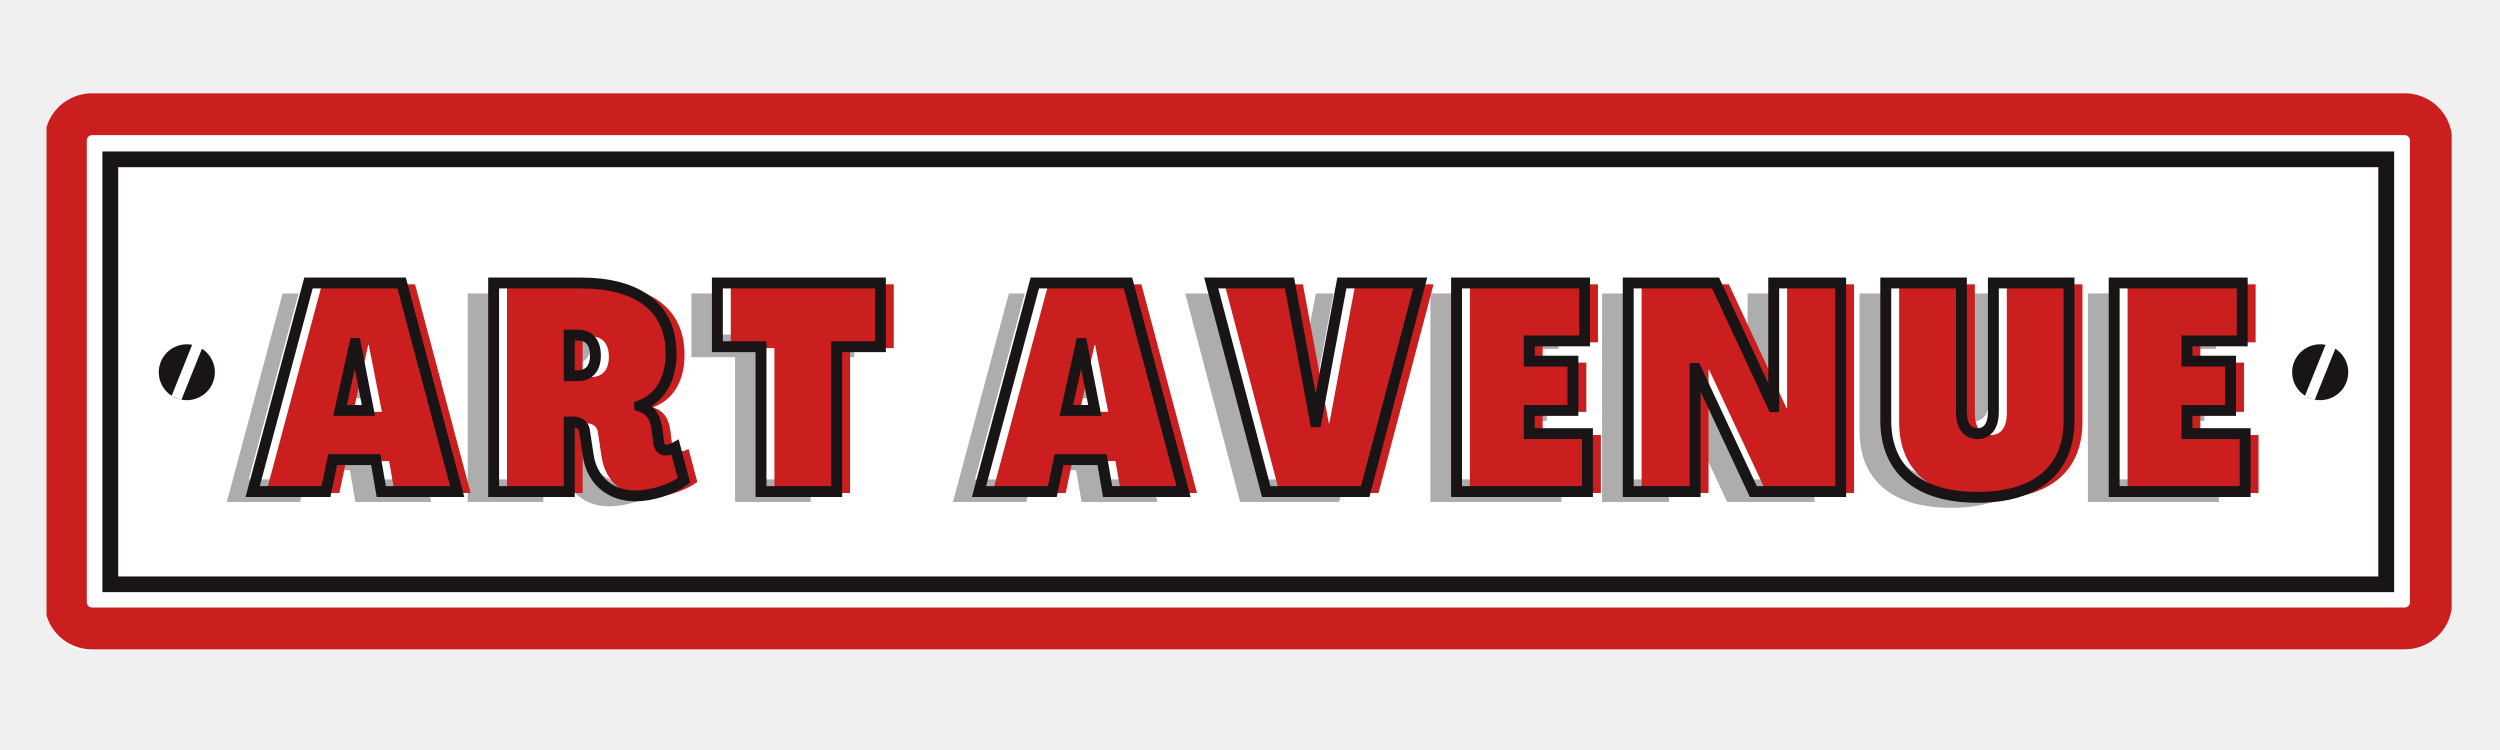
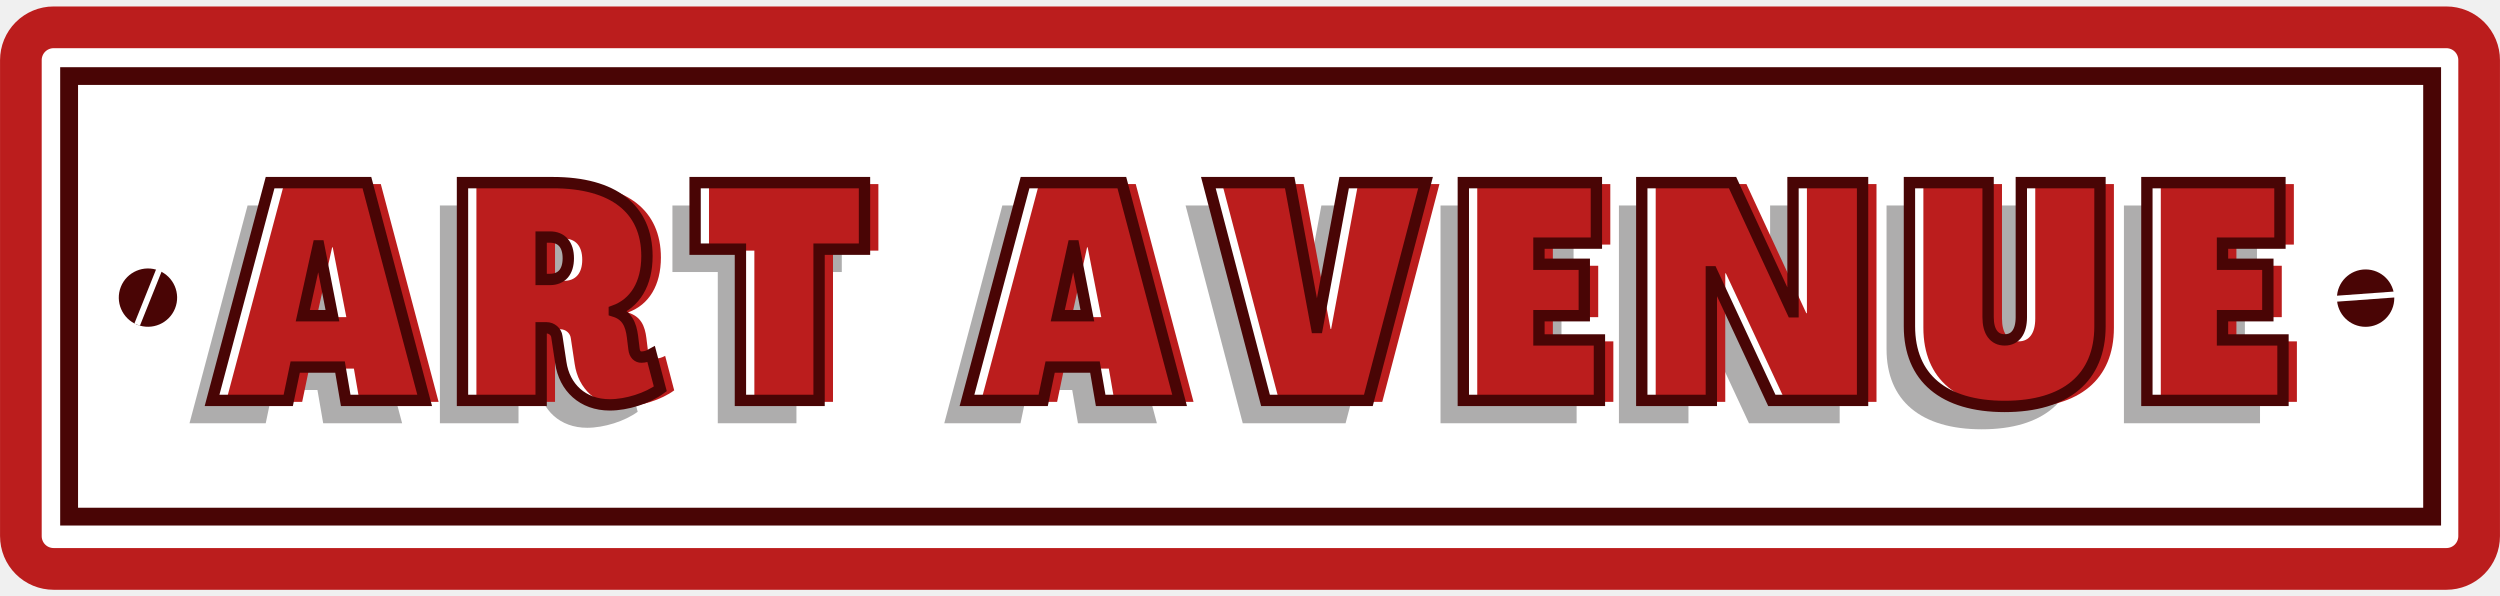
- <svg xmlns="http://www.w3.org/2000/svg" width="300" zoomAndPan="magnify" viewBox="0 0 278.25 75" height="90" preserveAspectRatio="xMidYMid meet" version="1.0">
+ <svg xmlns="http://www.w3.org/2000/svg" width="420" zoomAndPan="magnify" viewBox="0 0 315 75" height="100" preserveAspectRatio="xMidYMid meet" version="1.0">
  <defs>
-     <clipPath id="c44603dad3">
-       <path d="M 5.176 6.148 L 272.621 6.148 L 272.621 68.145 L 5.176 68.145 Z M 5.176 6.148 " clip-rule="nonzero" />
-     </clipPath>
-     <clipPath id="60d8bebf32">
-       <path d="M 10.227 6.145 L 267.383 6.145 C 268.781 6.145 270.125 6.699 271.113 7.684 C 272.105 8.668 272.66 10.008 272.66 11.398 L 272.66 62.984 C 272.66 64.375 272.105 65.715 271.113 66.695 C 270.125 67.684 268.781 68.238 267.383 68.238 L 10.227 68.238 C 8.828 68.238 7.488 67.684 6.496 66.695 C 5.508 65.715 4.949 64.375 4.949 62.984 L 4.949 11.398 C 4.949 10.008 5.508 8.668 6.496 7.684 C 7.488 6.699 8.828 6.145 10.227 6.145 " clip-rule="nonzero" />
-     </clipPath>
-     <clipPath id="cbabc19b89">
-       <path d="M 5.176 6.148 L 272.871 6.148 L 272.871 68.039 L 5.176 68.039 Z M 5.176 6.148 " clip-rule="nonzero" />
-     </clipPath>
-     <clipPath id="526267487b">
-       <path d="M 10.246 6.145 L 267.633 6.145 C 269.039 6.145 270.383 6.699 271.371 7.68 C 272.363 8.664 272.918 9.996 272.918 11.383 L 272.918 62.801 C 272.918 64.191 272.363 65.523 271.371 66.508 C 270.383 67.488 269.039 68.039 267.633 68.039 L 10.246 68.039 C 8.848 68.039 7.504 67.488 6.508 66.508 C 5.52 65.523 4.965 64.191 4.965 62.801 L 4.965 11.383 C 4.965 9.996 5.52 8.664 6.508 7.68 C 7.504 6.699 8.848 6.145 10.246 6.145 " clip-rule="nonzero" />
-     </clipPath>
-     <clipPath id="5eed786375">
-       <path d="M 11.395 12.621 L 266.469 12.621 L 266.469 61.668 L 11.395 61.668 Z M 11.395 12.621 " clip-rule="nonzero" />
-     </clipPath>
-     <clipPath id="7c92b90225">
-       <path d="M 17.238 34 L 23.977 34 L 23.977 40.586 L 17.238 40.586 Z M 17.238 34 " clip-rule="nonzero" />
-     </clipPath>
-     <clipPath id="3e0d9ac4cf">
-       <path d="M 19.055 33.148 L 24.852 35.461 L 22.531 41.234 L 16.734 38.922 Z M 19.055 33.148 " clip-rule="nonzero" />
-     </clipPath>
-     <clipPath id="f61bbb59d4">
-       <path d="M 21.953 34.305 C 20.352 33.668 18.535 34.441 17.895 36.035 C 17.254 37.633 18.031 39.441 19.629 40.078 C 21.23 40.719 23.051 39.941 23.691 38.348 C 24.332 36.754 23.555 34.945 21.953 34.305 " clip-rule="nonzero" />
-     </clipPath>
-     <clipPath id="3291fcd7b0">
-       <path d="M 255 34 L 261.387 34 L 261.387 40.586 L 255 40.586 Z M 255 34 " clip-rule="nonzero" />
-     </clipPath>
-     <clipPath id="6a3cd74a62">
-       <path d="M 256.5 33.148 L 262.293 35.461 L 259.977 41.234 L 254.18 38.922 Z M 256.5 33.148 " clip-rule="nonzero" />
-     </clipPath>
-     <clipPath id="a76cb1de7f">
-       <path d="M 259.398 34.305 C 257.797 33.668 255.98 34.441 255.34 36.035 C 254.699 37.633 255.477 39.441 257.074 40.078 C 258.68 40.719 260.5 39.941 261.137 38.348 C 261.777 36.754 261 34.945 259.398 34.305 " clip-rule="nonzero" />
+     <g />
+     <clipPath id="9b7e73844f">
+       <path d="M 0 0.812 L 315 0.812 L 315 75 L 0 75 Z M 0 0.812 " clip-rule="nonzero" />
+     </clipPath>
+     <clipPath id="96cac61787">
+       <path d="M 6.75 0.812 L 308.25 0.812 C 310.039 0.812 311.758 1.523 313.023 2.789 C 314.289 4.055 315 5.773 315 7.562 L 315 67.438 C 315 69.227 314.289 70.945 313.023 72.211 C 311.758 73.477 310.039 74.188 308.25 74.188 L 6.75 74.188 C 4.961 74.188 3.242 73.477 1.977 72.211 C 0.711 70.945 0 69.227 0 67.438 L 0 7.562 C 0 5.773 0.711 4.055 1.977 2.789 C 3.242 1.523 4.961 0.812 6.75 0.812 " clip-rule="nonzero" />
+     </clipPath>
+     <clipPath id="1fcb3338b5">
+       <path d="M 0.004 0.812 L 315 0.812 L 315 74.312 L 0.004 74.312 Z M 0.004 0.812 " clip-rule="nonzero" />
+     </clipPath>
+     <clipPath id="1c02c3e17f">
+       <path d="M 6.754 0.812 L 308.246 0.812 C 310.035 0.812 311.754 1.527 313.02 2.793 C 314.285 4.062 314.996 5.781 314.996 7.574 L 314.996 67.551 C 314.996 69.344 314.285 71.066 313.02 72.332 C 311.754 73.602 310.035 74.312 308.246 74.312 L 6.754 74.312 C 4.965 74.312 3.246 73.602 1.98 72.332 C 0.715 71.066 0.004 69.344 0.004 67.551 L 0.004 7.574 C 0.004 5.781 0.715 4.062 1.98 2.793 C 3.246 1.527 4.965 0.812 6.754 0.812 " clip-rule="nonzero" />
+     </clipPath>
+     <clipPath id="eb1485e2cf">
+       <path d="M 7.582 8.465 L 307.574 8.465 L 307.574 66.215 L 7.582 66.215 Z M 7.582 8.465 " clip-rule="nonzero" />
+     </clipPath>
+     <clipPath id="4f4ee18e9c">
+       <path d="M 14 33 L 23 33 L 23 42 L 14 42 Z M 14 33 " clip-rule="nonzero" />
+     </clipPath>
+     <clipPath id="b81b494ff1">
+       <path d="M 16.598 32.723 L 23.418 35.453 L 20.688 42.277 L 13.867 39.547 Z M 16.598 32.723 " clip-rule="nonzero" />
+     </clipPath>
+     <clipPath id="69e1e7f2b2">
+       <path d="M 20.008 34.09 C 18.125 33.336 15.984 34.25 15.23 36.133 C 14.477 38.02 15.395 40.156 17.277 40.91 C 19.16 41.664 21.297 40.75 22.055 38.867 C 22.809 36.98 21.891 34.844 20.008 34.09 " clip-rule="nonzero" />
+     </clipPath>
+     <clipPath id="3ce6c85689">
+       <path d="M 294.453 33.949 L 301.68 33.949 L 301.68 41.18 L 294.453 41.18 Z M 294.453 33.949 " clip-rule="nonzero" />
+     </clipPath>
+     <clipPath id="f541c11f97">
+       <path d="M 298.066 33.949 C 296.07 33.949 294.453 35.566 294.453 37.562 C 294.453 39.559 296.07 41.18 298.066 41.18 C 300.062 41.18 301.68 39.559 301.68 37.562 C 301.68 35.566 300.062 33.949 298.066 33.949 " clip-rule="nonzero" />
    </clipPath>
  </defs>
-   <g clip-path="url(#c44603dad3)">
-     <g clip-path="url(#60d8bebf32)">
-       <path fill="#ffffff" d="M 4.949 6.145 L 272.102 6.145 L 272.102 69.055 L 4.949 69.055 Z M 4.949 6.145 " fill-opacity="1" fill-rule="nonzero" />
-     </g>
-   </g>
-   <g clip-path="url(#cbabc19b89)">
-     <g clip-path="url(#526267487b)">
-       <path stroke-linecap="butt" transform="matrix(0.587002, 0, 0, 0.582107, 4.965453, 6.14625)" fill="none" stroke-linejoin="miter" d="M 8.996 -0.003 L 447.479 -0.003 C 449.868 -0.003 452.157 0.95 453.841 2.641 C 455.538 4.325 456.483 6.614 456.483 9.003 L 456.483 97.327 C 456.483 99.722 455.538 102.004 453.841 103.695 C 452.157 105.386 449.868 106.325 447.479 106.325 L 8.996 106.325 C 6.614 106.325 4.324 105.386 2.634 103.695 C 0.944 102.004 -0.001 99.722 -0.001 97.327 L -0.001 9.003 C -0.001 6.614 0.944 4.325 2.634 2.641 C 4.324 0.95 6.614 -0.003 8.996 -0.003 " stroke="#cb1e1e" stroke-width="16" stroke-opacity="1" stroke-miterlimit="4" />
-     </g>
-   </g>
-   <g clip-path="url(#5eed786375)">
-     <path stroke-linecap="butt" transform="matrix(0.586987, 0, 0, 0.58281, 11.395, 12.62116)" fill="none" stroke-linejoin="miter" d="M -0.001 -0 L 434.547 -0 L 434.547 84.156 L -0.001 84.156 L -0.001 -0 " stroke="#191516" stroke-width="6" stroke-opacity="1" stroke-miterlimit="4" />
-   </g>
-   <path fill="#191516" d="M 25.242 51.637 L 33.406 51.637 L 34.148 48.094 L 38.941 48.094 L 39.555 51.637 L 48.012 51.637 L 41.828 28.422 L 31.457 28.422 Z M 34.961 42.609 L 36.609 35.16 L 36.676 35.16 L 38.133 42.609 Z M 34.961 42.609 " fill-opacity="0.349" fill-rule="nonzero" />
-   <path fill="#191516" d="M 67.824 52.121 C 69.641 52.121 71.875 51.414 73.234 50.414 L 72.262 46.738 C 71.906 46.934 71.551 47.027 71.195 47.027 C 70.84 47.027 70.48 46.77 70.422 46.125 L 70.258 44.836 C 70.094 43.543 69.676 42.547 68.312 42.129 L 68.312 42.094 C 70.547 41.285 71.812 39.191 71.812 36.258 C 71.812 31.227 68.219 28.422 61.738 28.422 L 52.055 28.422 L 52.055 51.637 L 60.473 51.637 L 60.473 43.898 L 61.059 43.898 C 61.609 43.898 62.094 44.32 62.16 44.836 L 62.578 47.605 C 62.969 50.254 64.91 52.121 67.824 52.121 Z M 60.473 38.738 L 60.473 34.227 L 61.414 34.227 C 62.676 34.227 63.391 35.031 63.391 36.48 C 63.391 37.934 62.676 38.738 61.414 38.738 Z M 60.473 38.738 " fill-opacity="0.349" fill-rule="nonzero" />
-   <path fill="#191516" d="M 81.816 51.637 L 90.234 51.637 L 90.234 35.516 L 95.09 35.516 L 95.09 28.422 L 76.957 28.422 L 76.957 35.516 L 81.816 35.516 Z M 81.816 51.637 " fill-opacity="0.349" fill-rule="nonzero" />
-   <path fill="#191516" d="M 106.062 51.637 L 114.23 51.637 L 114.977 48.094 L 119.766 48.094 L 120.383 51.637 L 128.832 51.637 L 122.648 28.422 L 112.285 28.422 Z M 115.781 42.609 L 117.434 35.16 L 117.5 35.16 L 118.957 42.609 Z M 115.781 42.609 " fill-opacity="0.349" fill-rule="nonzero" />
-   <path fill="#191516" d="M 138.027 51.637 L 149.039 51.637 L 155.16 28.422 L 146.449 28.422 L 143.562 43.867 L 143.504 43.867 L 140.621 28.422 L 131.91 28.422 Z M 138.027 51.637 " fill-opacity="0.349" fill-rule="nonzero" />
-   <path fill="#191516" d="M 159.203 51.637 L 173.777 51.637 L 173.777 45.188 L 167.301 45.188 L 167.301 42.609 L 172.16 42.609 L 172.16 37.125 L 167.301 37.125 L 167.301 34.871 L 173.457 34.871 L 173.457 28.422 L 159.203 28.422 Z M 159.203 51.637 " fill-opacity="0.349" fill-rule="nonzero" />
-   <path fill="#191516" d="M 178.309 51.637 L 185.758 51.637 L 185.758 37.934 L 185.824 37.934 L 192.234 51.637 L 201.949 51.637 L 201.949 28.422 L 194.504 28.422 L 194.504 42.191 L 194.438 42.191 L 188.023 28.422 L 178.309 28.422 Z M 178.309 51.637 " fill-opacity="0.349" fill-rule="nonzero" />
-   <path fill="#191516" d="M 217.168 52.285 C 223.707 52.285 227.371 49.219 227.371 43.738 L 227.371 28.422 L 218.949 28.422 L 218.949 42.773 C 218.949 44.32 218.305 45.188 217.168 45.188 C 216.035 45.188 215.387 44.32 215.387 42.773 L 215.387 28.422 L 206.965 28.422 L 206.965 43.738 C 206.965 49.219 210.625 52.285 217.168 52.285 Z M 217.168 52.285 " fill-opacity="0.349" fill-rule="nonzero" />
-   <path fill="#191516" d="M 232.383 51.637 L 246.961 51.637 L 246.961 45.188 L 240.48 45.188 L 240.48 42.609 L 245.34 42.609 L 245.34 37.125 L 240.48 37.125 L 240.48 34.871 L 246.633 34.871 L 246.633 28.422 L 232.383 28.422 Z M 232.383 51.637 " fill-opacity="0.349" fill-rule="nonzero" />
-   <path fill="#ffffff" d="M 27.688 49.117 L 35.852 49.117 L 36.598 45.57 L 41.391 45.57 L 42.004 49.117 L 50.457 49.117 L 44.273 25.898 L 33.906 25.898 Z M 37.406 40.086 L 39.055 32.637 L 39.125 32.637 L 40.578 40.086 Z M 37.406 40.086 " fill-opacity="1" fill-rule="nonzero" />
-   <path fill="#ffffff" d="M 70.273 49.598 C 72.086 49.598 74.324 48.891 75.684 47.891 L 74.711 44.215 C 74.352 44.41 73.996 44.504 73.641 44.504 C 73.285 44.504 72.93 44.25 72.867 43.605 L 72.703 42.312 C 72.543 41.023 72.121 40.023 70.758 39.605 L 70.758 39.57 C 72.996 38.762 74.258 36.668 74.258 33.734 C 74.258 28.703 70.664 25.898 64.188 25.898 L 54.504 25.898 L 54.504 49.117 L 62.922 49.117 L 62.922 41.379 L 63.504 41.379 C 64.055 41.379 64.539 41.797 64.605 42.312 L 65.027 45.082 C 65.418 47.73 67.359 49.598 70.273 49.598 Z M 62.922 36.215 L 62.922 31.703 L 63.859 31.703 C 65.125 31.703 65.84 32.508 65.84 33.961 C 65.84 35.41 65.125 36.215 63.859 36.215 Z M 62.922 36.215 " fill-opacity="1" fill-rule="nonzero" />
-   <path fill="#ffffff" d="M 84.262 49.117 L 92.68 49.117 L 92.68 32.992 L 97.535 32.992 L 97.535 25.898 L 79.402 25.898 L 79.402 32.992 L 84.262 32.992 Z M 84.262 49.117 " fill-opacity="1" fill-rule="nonzero" />
-   <path fill="#ffffff" d="M 108.512 49.117 L 116.68 49.117 L 117.422 45.57 L 122.215 45.57 L 122.828 49.117 L 131.281 49.117 L 125.098 25.898 L 114.734 25.898 Z M 118.23 40.086 L 119.883 32.637 L 119.949 32.637 L 121.406 40.086 Z M 118.23 40.086 " fill-opacity="1" fill-rule="nonzero" />
-   <path fill="#ffffff" d="M 140.473 49.117 L 151.488 49.117 L 157.609 25.898 L 148.895 25.898 L 146.012 41.344 L 145.949 41.344 L 143.066 25.898 L 134.355 25.898 Z M 140.473 49.117 " fill-opacity="1" fill-rule="nonzero" />
-   <path fill="#ffffff" d="M 161.652 49.117 L 176.227 49.117 L 176.227 42.668 L 169.746 42.668 L 169.746 40.086 L 174.605 40.086 L 174.605 34.602 L 169.746 34.602 L 169.746 32.348 L 175.902 32.348 L 175.902 25.898 L 161.652 25.898 Z M 161.652 49.117 " fill-opacity="1" fill-rule="nonzero" />
-   <path fill="#ffffff" d="M 180.754 49.117 L 188.203 49.117 L 188.203 35.41 L 188.27 35.41 L 194.684 49.117 L 204.398 49.117 L 204.398 25.898 L 196.949 25.898 L 196.949 39.668 L 196.883 39.668 L 190.473 25.898 L 180.754 25.898 Z M 180.754 49.117 " fill-opacity="1" fill-rule="nonzero" />
-   <path fill="#ffffff" d="M 219.613 49.762 C 226.156 49.762 229.82 46.699 229.82 41.219 L 229.82 25.898 L 221.395 25.898 L 221.395 40.25 C 221.395 41.797 220.75 42.668 219.613 42.668 C 218.48 42.668 217.832 41.797 217.832 40.25 L 217.832 25.898 L 209.414 25.898 L 209.414 41.219 C 209.414 46.699 213.074 49.762 219.613 49.762 Z M 219.613 49.762 " fill-opacity="1" fill-rule="nonzero" />
-   <path fill="#ffffff" d="M 234.832 49.117 L 249.406 49.117 L 249.406 42.668 L 242.93 42.668 L 242.93 40.086 L 247.789 40.086 L 247.789 34.602 L 242.93 34.602 L 242.93 32.348 L 249.082 32.348 L 249.082 25.898 L 234.832 25.898 Z M 234.832 49.117 " fill-opacity="1" fill-rule="nonzero" />
-   <path fill="#cb1e1e" d="M 29.609 50.633 L 37.773 50.633 L 38.516 47.082 L 43.309 47.082 L 43.926 50.633 L 52.383 50.633 L 46.195 27.41 L 35.832 27.41 Z M 39.328 41.602 L 40.98 34.152 L 41.047 34.152 L 42.504 41.602 Z M 39.328 41.602 " fill-opacity="1" fill-rule="nonzero" />
-   <path fill="#cb1e1e" d="M 72.203 51.113 C 74.02 51.113 76.25 50.406 77.609 49.406 L 76.637 45.727 C 76.281 45.922 75.926 46.02 75.57 46.02 C 75.215 46.02 74.859 45.762 74.793 45.117 L 74.629 43.824 C 74.469 42.535 74.047 41.535 72.691 41.117 L 72.691 41.086 C 74.922 40.277 76.188 38.184 76.188 35.246 C 76.188 30.215 72.59 27.41 66.113 27.41 L 56.426 27.41 L 56.426 50.633 L 64.852 50.633 L 64.852 42.891 L 65.434 42.891 C 65.984 42.891 66.469 43.312 66.535 43.824 L 66.957 46.598 C 67.344 49.242 69.289 51.113 72.203 51.113 Z M 64.852 37.73 L 64.852 33.215 L 65.789 33.215 C 67.051 33.215 67.766 34.023 67.766 35.477 C 67.766 36.926 67.051 37.73 65.789 37.73 Z M 64.852 37.73 " fill-opacity="1" fill-rule="nonzero" />
-   <path fill="#cb1e1e" d="M 86.195 50.633 L 94.613 50.633 L 94.613 34.508 L 99.473 34.508 L 99.473 27.41 L 81.336 27.41 L 81.336 34.508 L 86.195 34.508 Z M 86.195 50.633 " fill-opacity="1" fill-rule="nonzero" />
-   <path fill="#cb1e1e" d="M 110.453 50.633 L 118.613 50.633 L 119.359 47.082 L 124.152 47.082 L 124.77 50.633 L 133.227 50.633 L 127.039 27.41 L 116.672 27.41 Z M 120.172 41.602 L 121.824 34.152 L 121.887 34.152 L 123.344 41.602 Z M 120.172 41.602 " fill-opacity="1" fill-rule="nonzero" />
-   <path fill="#cb1e1e" d="M 142.418 50.633 L 153.43 50.633 L 159.555 27.41 L 150.844 27.41 L 147.961 42.855 L 147.895 42.855 L 145.012 27.41 L 136.301 27.41 Z M 142.418 50.633 " fill-opacity="1" fill-rule="nonzero" />
-   <path fill="#cb1e1e" d="M 163.602 50.633 L 178.176 50.633 L 178.176 44.18 L 171.699 44.18 L 171.699 41.602 L 176.559 41.602 L 176.559 36.121 L 171.699 36.121 L 171.699 33.863 L 177.852 33.863 L 177.852 27.41 L 163.602 27.41 Z M 163.602 50.633 " fill-opacity="1" fill-rule="nonzero" />
-   <path fill="#cb1e1e" d="M 182.711 50.633 L 190.16 50.633 L 190.16 36.926 L 190.227 36.926 L 196.637 50.633 L 206.355 50.633 L 206.355 27.41 L 198.906 27.41 L 198.906 41.184 L 198.84 41.184 L 192.43 27.41 L 182.711 27.41 Z M 182.711 50.633 " fill-opacity="1" fill-rule="nonzero" />
-   <path fill="#cb1e1e" d="M 221.578 51.277 C 228.121 51.277 231.777 48.215 231.777 42.73 L 231.777 27.41 L 223.359 27.41 L 223.359 41.762 C 223.359 43.312 222.715 44.18 221.578 44.18 C 220.441 44.18 219.797 43.312 219.797 41.762 L 219.797 27.41 L 211.375 27.41 L 211.375 42.73 C 211.375 48.215 215.035 51.277 221.578 51.277 Z M 221.578 51.277 " fill-opacity="1" fill-rule="nonzero" />
-   <path fill="#cb1e1e" d="M 236.801 50.633 L 251.375 50.633 L 251.375 44.18 L 244.898 44.18 L 244.898 41.602 L 249.758 41.602 L 249.758 36.121 L 244.898 36.121 L 244.898 33.863 L 251.051 33.863 L 251.051 27.41 L 236.801 27.41 Z M 236.801 50.633 " fill-opacity="1" fill-rule="nonzero" />
-   <path stroke-linecap="butt" transform="matrix(0.809711, 0, 0, 0.806269, 18.27241, 19.83626)" fill="none" stroke-linejoin="miter" d="M 12.163 37.998 L 22.241 37.998 L 23.158 33.594 L 29.087 33.594 L 29.839 37.998 L 40.279 37.998 L 32.642 9.205 L 19.839 9.205 Z M 24.166 26.801 L 26.207 17.562 L 26.284 17.562 L 28.078 26.801 Z M 64.767 38.599 C 67.005 38.599 69.765 37.717 71.448 36.476 L 70.242 31.917 C 69.808 32.16 69.364 32.276 68.925 32.276 C 68.486 32.276 68.038 31.966 67.96 31.162 L 67.768 29.563 C 67.56 27.959 67.039 26.719 65.365 26.201 L 65.365 26.167 C 68.129 25.159 69.678 22.557 69.678 18.919 C 69.678 12.679 65.249 9.205 57.246 9.205 L 45.287 9.205 L 45.287 37.998 L 55.683 37.998 L 55.683 28.405 L 56.411 28.405 C 57.077 28.405 57.685 28.919 57.767 29.563 L 58.283 32.998 C 58.761 36.283 61.163 38.599 64.767 38.599 Z M 55.683 22.005 L 55.683 16.399 L 56.845 16.399 C 58.399 16.399 59.277 17.402 59.277 19.2 C 59.277 20.997 58.399 22.005 56.845 22.005 Z M 82.038 37.998 L 92.444 37.998 L 92.444 17.998 L 98.45 17.998 L 98.45 9.205 L 76.041 9.205 L 76.041 17.998 L 82.038 17.998 Z M 112.006 37.998 L 122.079 37.998 L 123 33.594 L 128.929 33.594 L 129.682 37.998 L 140.122 37.998 L 132.48 9.205 L 119.676 9.205 Z M 124.004 26.801 L 126.044 17.562 L 126.122 17.562 L 127.921 26.801 Z M 151.483 37.998 L 165.087 37.998 L 172.647 9.205 L 161.879 9.205 L 158.328 28.361 L 158.242 28.361 L 154.686 9.205 L 143.923 9.205 Z M 177.645 37.998 L 195.639 37.998 L 195.639 30.004 L 187.645 30.004 L 187.645 26.801 L 193.642 26.801 L 193.642 19.999 L 187.645 19.999 L 187.645 17.199 L 195.239 17.199 L 195.239 9.205 L 177.645 9.205 Z M 201.245 37.998 L 210.44 37.998 L 210.44 20.997 L 210.522 20.997 L 218.443 37.998 L 230.446 37.998 L 230.446 9.205 L 221.241 9.205 L 221.241 26.283 L 221.164 26.283 L 213.248 9.205 L 201.245 9.205 Z M 249.246 38.797 C 257.327 38.797 261.837 35.004 261.837 28.192 L 261.837 9.205 L 251.436 9.205 L 251.436 27.005 C 251.436 28.919 250.64 30.004 249.246 30.004 C 247.842 30.004 247.041 28.919 247.041 27.005 L 247.041 9.205 L 236.645 9.205 L 236.645 28.192 C 236.645 35.004 241.166 38.797 249.246 38.797 Z M 268.041 37.998 L 286.041 37.998 L 286.041 30.004 L 278.047 30.004 L 278.047 26.801 L 284.039 26.801 L 284.039 19.999 L 278.047 19.999 L 278.047 17.199 L 285.64 17.199 L 285.64 9.205 L 268.041 9.205 Z M 268.041 37.998 " stroke="#191516" stroke-width="1.5" stroke-opacity="1" stroke-miterlimit="4" />
-   <g clip-path="url(#7c92b90225)">
-     <g clip-path="url(#3e0d9ac4cf)">
-       <g clip-path="url(#f61bbb59d4)">
-         <path fill="#191516" d="M 19.055 33.148 L 24.852 35.461 L 22.531 41.234 L 16.734 38.922 Z M 19.055 33.148 " fill-opacity="1" fill-rule="nonzero" />
-       </g>
-     </g>
-   </g>
-   <path stroke-linecap="butt" transform="matrix(0.22533, -0.560373, 0.544381, 0.217043, 19.08724, 39.85853)" fill="none" stroke-linejoin="miter" d="M 0.003 1.001 L 10.653 0.998 " stroke="#ffffff" stroke-width="2" stroke-opacity="1" stroke-miterlimit="4" />
-   <g clip-path="url(#3291fcd7b0)">
-     <g clip-path="url(#6a3cd74a62)">
-       <g clip-path="url(#a76cb1de7f)">
-         <path fill="#191516" d="M 256.5 33.148 L 262.301 35.461 L 259.977 41.234 L 254.18 38.922 Z M 256.5 33.148 " fill-opacity="1" fill-rule="nonzero" />
-       </g>
-     </g>
-   </g>
-   <path stroke-linecap="butt" transform="matrix(0.22533, -0.560373, 0.544381, 0.217043, 256.5327, 39.85853)" fill="none" stroke-linejoin="miter" d="M 0 0.995 L 10.653 0.998 " stroke="#ffffff" stroke-width="2" stroke-opacity="1" stroke-miterlimit="4" />
+   <g clip-path="url(#9b7e73844f)">
+     <g clip-path="url(#96cac61787)">
+       <path fill="#ffffff" d="M 0 0.812 L 314.344 0.812 L 314.344 75.152 L 0 75.152 Z M 0 0.812 " fill-opacity="1" fill-rule="nonzero" />
+     </g>
+   </g>
+   <g clip-path="url(#1fcb3338b5)">
+     <g clip-path="url(#1c02c3e17f)">
+       <path stroke-linecap="butt" transform="matrix(0.75, -0.000000000000000001, 0.000000000000000001, 0.751318, 0.00418718, 0.813481)" fill="none" stroke-linejoin="miter" d="M 9 -0.001 L 410.989 -0.001 C 413.375 -0.001 415.666 0.95 417.354 2.635 C 419.041 4.324 419.989 6.612 419.989 8.999 L 419.989 88.827 C 419.989 91.213 419.041 93.506 417.354 95.191 C 415.666 96.881 413.375 97.827 410.989 97.827 L 9 97.827 C 6.614 97.827 4.323 96.881 2.635 95.191 C 0.948 93.506 -0 91.213 -0 88.827 L -0 8.999 C -0 6.612 0.948 4.324 2.635 2.635 C 4.323 0.95 6.614 -0.001 9 -0.001 " stroke="#bb1d1d" stroke-width="14" stroke-opacity="1" stroke-miterlimit="4" />
+     </g>
+   </g>
+   <g clip-path="url(#eb1485e2cf)">
+     <path stroke-linecap="butt" transform="matrix(0.75041, 0, 0, 0.745913, 7.580576, 8.465401)" fill="none" stroke-linejoin="miter" d="M 0.002 -0.001 L 399.773 -0.001 L 399.773 77.421 L 0.002 77.421 L 0.002 -0.001 " stroke="#490505" stroke-width="6" stroke-opacity="1" stroke-miterlimit="4" />
+   </g>
+   <g fill="#191516" fill-opacity="0.349">
+     <g transform="translate(23.91605, 53.33051)">
+       <g>
+         <path d="M -0.039 0 L 9.566 0 L 10.441 -4.191 L 16.082 -4.191 L 16.805 0 L 26.75 0 L 19.473 -27.438 L 7.277 -27.438 Z M 11.395 -10.672 L 13.336 -19.473 L 13.414 -19.473 L 15.129 -10.672 Z M 11.395 -10.672 " />
+       </g>
+     </g>
+   </g>
+   <g fill="#191516" fill-opacity="0.349">
+     <g transform="translate(54.28265, 53.33051)">
+       <g>
+         <path d="M 19.703 0.57 C 21.836 0.57 24.465 -0.266 26.066 -1.449 L 24.922 -5.793 C 24.504 -5.562 24.086 -5.449 23.664 -5.449 C 23.246 -5.449 22.828 -5.754 22.75 -6.516 L 22.559 -8.039 C 22.371 -9.566 21.875 -10.746 20.273 -11.242 L 20.273 -11.281 C 22.902 -12.234 24.391 -14.711 24.391 -18.176 C 24.391 -24.121 20.16 -27.438 12.539 -27.438 L 1.145 -27.438 L 1.145 0 L 11.051 0 L 11.051 -9.145 L 11.738 -9.145 C 12.387 -9.145 12.957 -8.652 13.031 -8.039 L 13.527 -4.762 C 13.984 -1.637 16.273 0.57 19.703 0.57 Z M 11.051 -15.242 L 11.051 -20.578 L 12.156 -20.578 C 13.645 -20.578 14.48 -19.625 14.48 -17.91 C 14.48 -16.195 13.645 -15.242 12.156 -15.242 Z M 11.051 -15.242 " />
+       </g>
+     </g>
+   </g>
+   <g fill="#191516" fill-opacity="0.349">
+     <g transform="translate(83.96346, 53.33051)">
+       <g>
+         <path d="M 6.477 0 L 16.387 0 L 16.387 -19.055 L 22.102 -19.055 L 22.102 -27.438 L 0.762 -27.438 L 0.762 -19.055 L 6.477 -19.055 Z M 6.477 0 " />
+       </g>
+     </g>
+   </g>
+   <g fill="#191516" fill-opacity="0.349">
+     <g transform="translate(110.4439, 53.33051)">
+       <g />
+     </g>
+   </g>
+   <g fill="#191516" fill-opacity="0.349">
+     <g transform="translate(119.0173, 53.33051)">
+       <g>
+         <path d="M -0.039 0 L 9.566 0 L 10.441 -4.191 L 16.082 -4.191 L 16.805 0 L 26.75 0 L 19.473 -27.438 L 7.277 -27.438 Z M 11.395 -10.672 L 13.336 -19.473 L 13.414 -19.473 L 15.129 -10.672 Z M 11.395 -10.672 " />
+       </g>
+     </g>
+   </g>
+   <g fill="#191516" fill-opacity="0.349">
+     <g transform="translate(149.3839, 53.33051)">
+       <g>
+         <path d="M 7.203 0 L 20.16 0 L 27.363 -27.438 L 17.109 -27.438 L 13.719 -9.184 L 13.645 -9.184 L 10.25 -27.438 L 0 -27.438 Z M 7.203 0 " />
+       </g>
+     </g>
+   </g>
+   <g fill="#191516" fill-opacity="0.349">
+     <g transform="translate(180.3601, 53.33051)">
+       <g>
+         <path d="M 1.145 0 L 18.293 0 L 18.293 -7.621 L 10.672 -7.621 L 10.672 -10.672 L 16.387 -10.672 L 16.387 -17.148 L 10.672 -17.148 L 10.672 -19.816 L 17.91 -19.816 L 17.91 -27.438 L 1.145 -27.438 Z M 1.145 0 " />
+       </g>
+     </g>
+   </g>
+   <g fill="#191516" fill-opacity="0.349">
+     <g transform="translate(202.84, 53.33051)">
+       <g>
+         <path d="M 1.145 0 L 9.906 0 L 9.906 -16.195 L 9.984 -16.195 L 17.531 0 L 28.961 0 L 28.961 -27.438 L 20.195 -27.438 L 20.195 -11.164 L 20.121 -11.164 L 12.574 -27.438 L 1.145 -27.438 Z M 1.145 0 " />
+       </g>
+     </g>
+   </g>
+   <g fill="#191516" fill-opacity="0.349">
+     <g transform="translate(236.5594, 53.33051)">
+       <g>
+         <path d="M 13.148 0.762 C 20.844 0.762 25.152 -2.859 25.152 -9.336 L 25.152 -27.438 L 15.242 -27.438 L 15.242 -10.48 C 15.242 -8.652 14.48 -7.621 13.148 -7.621 C 11.812 -7.621 11.051 -8.652 11.051 -10.48 L 11.051 -27.438 L 1.145 -27.438 L 1.145 -9.336 C 1.145 -2.859 5.449 0.762 13.148 0.762 Z M 13.148 0.762 " />
+       </g>
+     </g>
+   </g>
+   <g fill="#191516" fill-opacity="0.349">
+     <g transform="translate(266.4689, 53.33051)">
+       <g>
+         <path d="M 1.145 0 L 18.293 0 L 18.293 -7.621 L 10.672 -7.621 L 10.672 -10.672 L 16.387 -10.672 L 16.387 -17.148 L 10.672 -17.148 L 10.672 -19.816 L 17.91 -19.816 L 17.91 -27.438 L 1.145 -27.438 Z M 1.145 0 " />
+       </g>
+     </g>
+   </g>
+   <g fill="#ffffff" fill-opacity="1">
+     <g transform="translate(26.79502, 50.34924)">
+       <g>
+         <path d="M -0.039 0 L 9.566 0 L 10.441 -4.191 L 16.082 -4.191 L 16.805 0 L 26.75 0 L 19.473 -27.438 L 7.277 -27.438 Z M 11.395 -10.672 L 13.336 -19.473 L 13.414 -19.473 L 15.129 -10.672 Z M 11.395 -10.672 " />
+       </g>
+     </g>
+   </g>
+   <g fill="#ffffff" fill-opacity="1">
+     <g transform="translate(57.16163, 50.34924)">
+       <g>
+         <path d="M 19.703 0.57 C 21.836 0.57 24.465 -0.266 26.066 -1.449 L 24.922 -5.793 C 24.504 -5.562 24.086 -5.449 23.664 -5.449 C 23.246 -5.449 22.828 -5.754 22.75 -6.516 L 22.559 -8.039 C 22.371 -9.566 21.875 -10.746 20.273 -11.242 L 20.273 -11.281 C 22.902 -12.234 24.391 -14.711 24.391 -18.176 C 24.391 -24.121 20.16 -27.438 12.539 -27.438 L 1.145 -27.438 L 1.145 0 L 11.051 0 L 11.051 -9.145 L 11.738 -9.145 C 12.387 -9.145 12.957 -8.652 13.031 -8.039 L 13.527 -4.762 C 13.984 -1.637 16.273 0.57 19.703 0.57 Z M 11.051 -15.242 L 11.051 -20.578 L 12.156 -20.578 C 13.645 -20.578 14.48 -19.625 14.48 -17.91 C 14.48 -16.195 13.645 -15.242 12.156 -15.242 Z M 11.051 -15.242 " />
+       </g>
+     </g>
+   </g>
+   <g fill="#ffffff" fill-opacity="1">
+     <g transform="translate(86.84244, 50.34924)">
+       <g>
+         <path d="M 6.477 0 L 16.387 0 L 16.387 -19.055 L 22.102 -19.055 L 22.102 -27.438 L 0.762 -27.438 L 0.762 -19.055 L 6.477 -19.055 Z M 6.477 0 " />
+       </g>
+     </g>
+   </g>
+   <g fill="#ffffff" fill-opacity="1">
+     <g transform="translate(113.3229, 50.34924)">
+       <g />
+     </g>
+   </g>
+   <g fill="#ffffff" fill-opacity="1">
+     <g transform="translate(121.8963, 50.34924)">
+       <g>
+         <path d="M -0.039 0 L 9.566 0 L 10.441 -4.191 L 16.082 -4.191 L 16.805 0 L 26.75 0 L 19.473 -27.438 L 7.277 -27.438 Z M 11.395 -10.672 L 13.336 -19.473 L 13.414 -19.473 L 15.129 -10.672 Z M 11.395 -10.672 " />
+       </g>
+     </g>
+   </g>
+   <g fill="#ffffff" fill-opacity="1">
+     <g transform="translate(152.2629, 50.34924)">
+       <g>
+         <path d="M 7.203 0 L 20.16 0 L 27.363 -27.438 L 17.109 -27.438 L 13.719 -9.184 L 13.645 -9.184 L 10.25 -27.438 L 0 -27.438 Z M 7.203 0 " />
+       </g>
+     </g>
+   </g>
+   <g fill="#ffffff" fill-opacity="1">
+     <g transform="translate(183.2391, 50.34924)">
+       <g>
+         <path d="M 1.145 0 L 18.293 0 L 18.293 -7.621 L 10.672 -7.621 L 10.672 -10.672 L 16.387 -10.672 L 16.387 -17.148 L 10.672 -17.148 L 10.672 -19.816 L 17.91 -19.816 L 17.91 -27.438 L 1.145 -27.438 Z M 1.145 0 " />
+       </g>
+     </g>
+   </g>
+   <g fill="#ffffff" fill-opacity="1">
+     <g transform="translate(205.719, 50.34924)">
+       <g>
+         <path d="M 1.145 0 L 9.906 0 L 9.906 -16.195 L 9.984 -16.195 L 17.531 0 L 28.961 0 L 28.961 -27.438 L 20.195 -27.438 L 20.195 -11.164 L 20.121 -11.164 L 12.574 -27.438 L 1.145 -27.438 Z M 1.145 0 " />
+       </g>
+     </g>
+   </g>
+   <g fill="#ffffff" fill-opacity="1">
+     <g transform="translate(239.4384, 50.34924)">
+       <g>
+         <path d="M 13.148 0.762 C 20.844 0.762 25.152 -2.859 25.152 -9.336 L 25.152 -27.438 L 15.242 -27.438 L 15.242 -10.48 C 15.242 -8.652 14.48 -7.621 13.148 -7.621 C 11.812 -7.621 11.051 -8.652 11.051 -10.48 L 11.051 -27.438 L 1.145 -27.438 L 1.145 -9.336 C 1.145 -2.859 5.449 0.762 13.148 0.762 Z M 13.148 0.762 " />
+       </g>
+     </g>
+   </g>
+   <g fill="#ffffff" fill-opacity="1">
+     <g transform="translate(269.3478, 50.34924)">
+       <g>
+         <path d="M 1.145 0 L 18.293 0 L 18.293 -7.621 L 10.672 -7.621 L 10.672 -10.672 L 16.387 -10.672 L 16.387 -17.148 L 10.672 -17.148 L 10.672 -19.816 L 17.91 -19.816 L 17.91 -27.438 L 1.145 -27.438 Z M 1.145 0 " />
+       </g>
+     </g>
+   </g>
+   <g fill="#bb1d1d" fill-opacity="1">
+     <g transform="translate(28.50939, 50.63364)">
+       <g>
+         <path d="M -0.039 0 L 9.566 0 L 10.441 -4.191 L 16.082 -4.191 L 16.805 0 L 26.754 0 L 19.473 -27.438 L 7.277 -27.438 Z M 11.395 -10.672 L 13.34 -19.473 L 13.414 -19.473 L 15.129 -10.672 Z M 11.395 -10.672 " />
+       </g>
+     </g>
+   </g>
+   <g fill="#bb1d1d" fill-opacity="1">
+     <g transform="translate(58.8829, 50.63364)">
+       <g>
+         <path d="M 19.703 0.57 C 21.836 0.57 24.465 -0.266 26.066 -1.449 L 24.926 -5.793 C 24.504 -5.562 24.086 -5.449 23.668 -5.449 C 23.246 -5.449 22.828 -5.754 22.75 -6.516 L 22.562 -8.043 C 22.371 -9.566 21.875 -10.746 20.273 -11.242 L 20.273 -11.281 C 22.902 -12.234 24.391 -14.711 24.391 -18.18 C 24.391 -24.125 20.16 -27.438 12.539 -27.438 L 1.145 -27.438 L 1.145 0 L 11.051 0 L 11.051 -9.145 L 11.738 -9.145 C 12.387 -9.145 12.957 -8.652 13.035 -8.043 L 13.527 -4.766 C 13.984 -1.641 16.273 0.57 19.703 0.57 Z M 11.051 -15.242 L 11.051 -20.578 L 12.156 -20.578 C 13.645 -20.578 14.48 -19.625 14.48 -17.91 C 14.48 -16.195 13.645 -15.242 12.156 -15.242 Z M 11.051 -15.242 " />
+       </g>
+     </g>
+   </g>
+   <g fill="#bb1d1d" fill-opacity="1">
+     <g transform="translate(88.57043, 50.63364)">
+       <g>
+         <path d="M 6.48 0 L 16.387 0 L 16.387 -19.055 L 22.105 -19.055 L 22.105 -27.438 L 0.762 -27.438 L 0.762 -19.055 L 6.48 -19.055 Z M 6.48 0 " />
+       </g>
+     </g>
+   </g>
+   <g fill="#bb1d1d" fill-opacity="1">
+     <g transform="translate(115.0567, 50.63364)">
+       <g />
+     </g>
+   </g>
+   <g fill="#bb1d1d" fill-opacity="1">
+     <g transform="translate(123.6315, 50.63364)">
+       <g>
+         <path d="M -0.039 0 L 9.566 0 L 10.441 -4.191 L 16.082 -4.191 L 16.805 0 L 26.754 0 L 19.473 -27.438 L 7.277 -27.438 Z M 11.395 -10.672 L 13.34 -19.473 L 13.414 -19.473 L 15.129 -10.672 Z M 11.395 -10.672 " />
+       </g>
+     </g>
+   </g>
+   <g fill="#bb1d1d" fill-opacity="1">
+     <g transform="translate(154.005, 50.63364)">
+       <g>
+         <path d="M 7.203 0 L 20.16 0 L 27.363 -27.438 L 17.109 -27.438 L 13.719 -9.184 L 13.645 -9.184 L 10.25 -27.438 L 0 -27.438 Z M 7.203 0 " />
+       </g>
+     </g>
+   </g>
+   <g fill="#bb1d1d" fill-opacity="1">
+     <g transform="translate(184.9882, 50.63364)">
+       <g>
+         <path d="M 1.145 0 L 18.293 0 L 18.293 -7.621 L 10.672 -7.621 L 10.672 -10.672 L 16.387 -10.672 L 16.387 -17.148 L 10.672 -17.148 L 10.672 -19.816 L 17.91 -19.816 L 17.91 -27.438 L 1.145 -27.438 Z M 1.145 0 " />
+       </g>
+     </g>
+   </g>
+   <g fill="#bb1d1d" fill-opacity="1">
+     <g transform="translate(207.473, 50.63364)">
+       <g>
+         <path d="M 1.145 0 L 9.91 0 L 9.91 -16.195 L 9.984 -16.195 L 17.531 0 L 28.965 0 L 28.965 -27.438 L 20.199 -27.438 L 20.199 -11.168 L 20.121 -11.168 L 12.578 -27.438 L 1.145 -27.438 Z M 1.145 0 " />
+       </g>
+     </g>
+   </g>
+   <g fill="#bb1d1d" fill-opacity="1">
+     <g transform="translate(241.2002, 50.63364)">
+       <g>
+         <path d="M 13.148 0.762 C 20.848 0.762 25.152 -2.859 25.152 -9.336 L 25.152 -27.438 L 15.242 -27.438 L 15.242 -10.48 C 15.242 -8.652 14.48 -7.621 13.148 -7.621 C 11.812 -7.621 11.051 -8.652 11.051 -10.48 L 11.051 -27.438 L 1.145 -27.438 L 1.145 -9.336 C 1.145 -2.859 5.449 0.762 13.148 0.762 Z M 13.148 0.762 " />
+       </g>
+     </g>
+   </g>
+   <g fill="#bb1d1d" fill-opacity="1">
+     <g transform="translate(271.1164, 50.63364)">
+       <g>
+         <path d="M 1.145 0 L 18.293 0 L 18.293 -7.621 L 10.672 -7.621 L 10.672 -10.672 L 16.387 -10.672 L 16.387 -17.148 L 10.672 -17.148 L 10.672 -19.816 L 17.91 -19.816 L 17.91 -27.438 L 1.145 -27.438 Z M 1.145 0 " />
+       </g>
+     </g>
+   </g>
+   <path stroke-linecap="butt" transform="matrix(0.952746, -0.000000000000000002, 0.000000000000000002, 0.952746, 15.12999, 14.24506)" fill="none" stroke-linejoin="miter" d="M 12.164 38 L 22.241 38 L 23.16 33.596 L 29.088 33.596 L 29.839 38 L 40.281 38 L 32.643 9.201 L 19.839 9.201 Z M 24.164 26.799 L 26.206 17.561 L 26.284 17.561 L 28.084 26.799 Z M 64.766 38.594 C 67.005 38.594 69.768 37.717 71.445 36.475 L 70.244 31.915 C 69.805 32.161 69.367 32.276 68.928 32.276 C 68.489 32.276 68.038 31.965 67.96 31.165 L 67.764 29.562 C 67.559 27.959 67.042 26.721 65.361 26.204 L 65.361 26.163 C 68.124 25.159 69.678 22.559 69.678 18.918 C 69.678 12.678 65.246 9.201 57.247 9.201 L 45.283 9.201 L 45.283 38 L 55.685 38 L 55.685 28.402 L 56.407 28.402 C 57.083 28.402 57.686 28.918 57.764 29.562 L 58.284 33.002 C 58.76 36.282 61.163 38.594 64.766 38.594 Z M 55.685 22.006 L 55.685 16.397 L 56.845 16.397 C 58.399 16.397 59.277 17.406 59.277 19.201 C 59.277 20.997 58.399 22.006 56.845 22.006 Z M 82.04 38 L 92.441 38 L 92.441 18 L 98.448 18 L 98.448 9.201 L 76.046 9.201 L 76.046 18 L 82.04 18 Z M 112.002 38 L 122.08 38 L 122.999 33.596 L 128.927 33.596 L 129.682 38 L 140.12 38 L 132.482 9.201 L 119.682 9.201 Z M 124.007 26.799 L 126.045 17.561 L 126.127 17.561 L 127.923 26.799 Z M 151.481 38 L 165.085 38 L 172.645 9.201 L 161.883 9.201 L 158.328 28.361 L 158.238 28.361 L 154.683 9.201 L 143.925 9.201 Z M 177.643 38 L 195.642 38 L 195.642 30.001 L 187.643 30.001 L 187.643 26.799 L 193.641 26.799 L 193.641 20.001 L 187.643 20.001 L 187.643 17.201 L 195.24 17.201 L 195.24 9.201 L 177.643 9.201 Z M 201.243 38 L 210.443 38 L 210.443 20.997 L 210.521 20.997 L 218.442 38 L 230.443 38 L 230.443 9.201 L 221.243 9.201 L 221.243 26.282 L 221.165 26.282 L 213.248 9.201 L 201.243 9.201 Z M 249.241 38.799 C 257.327 38.799 261.841 35.003 261.841 28.197 L 261.841 9.201 L 251.439 9.201 L 251.439 27.004 C 251.439 28.918 250.64 30.001 249.241 30.001 C 247.843 30.001 247.044 28.918 247.044 27.004 L 247.044 9.201 L 236.642 9.201 L 236.642 28.197 C 236.642 35.003 241.164 38.799 249.241 38.799 Z M 268.044 38 L 286.043 38 L 286.043 30.001 L 278.044 30.001 L 278.044 26.799 L 284.042 26.799 L 284.042 20.001 L 278.044 20.001 L 278.044 17.201 L 285.641 17.201 L 285.641 9.201 L 268.044 9.201 Z M 268.044 38 " stroke="#490505" stroke-width="1.5" stroke-opacity="1" stroke-miterlimit="4" />
+   <g clip-path="url(#4f4ee18e9c)">
+     <g clip-path="url(#b81b494ff1)">
+       <g clip-path="url(#69e1e7f2b2)">
+         <path fill="#490505" d="M 16.598 32.723 L 23.418 35.453 L 20.688 42.277 L 13.867 39.547 Z M 16.598 32.723 " fill-opacity="1" fill-rule="nonzero" />
+       </g>
+     </g>
+   </g>
+   <path stroke-linecap="butt" transform="matrix(0.284561, -0.710698, 0.696262, 0.278781, 16.92858, 40.7712)" fill="none" stroke-linejoin="miter" d="M 0.001 0.501 L 9.796 0.503 " stroke="#ffffff" stroke-width="1" stroke-opacity="1" stroke-miterlimit="4" />
+   <g clip-path="url(#3ce6c85689)">
+     <g clip-path="url(#f541c11f97)">
+       <path fill="#490505" d="M 294.453 33.949 L 301.68 33.949 L 301.68 41.18 L 294.453 41.18 Z M 294.453 33.949 " fill-opacity="1" fill-rule="nonzero" />
+     </g>
+   </g>
+   <path stroke-linecap="butt" transform="matrix(0.763543, -0.055401, 0.0542756, 0.748033, 294.3747, 37.26373)" fill="none" stroke-linejoin="miter" d="M 0.001 0.499 L 9.798 0.498 " stroke="#ffffff" stroke-width="1" stroke-opacity="1" stroke-miterlimit="4" />
</svg>
